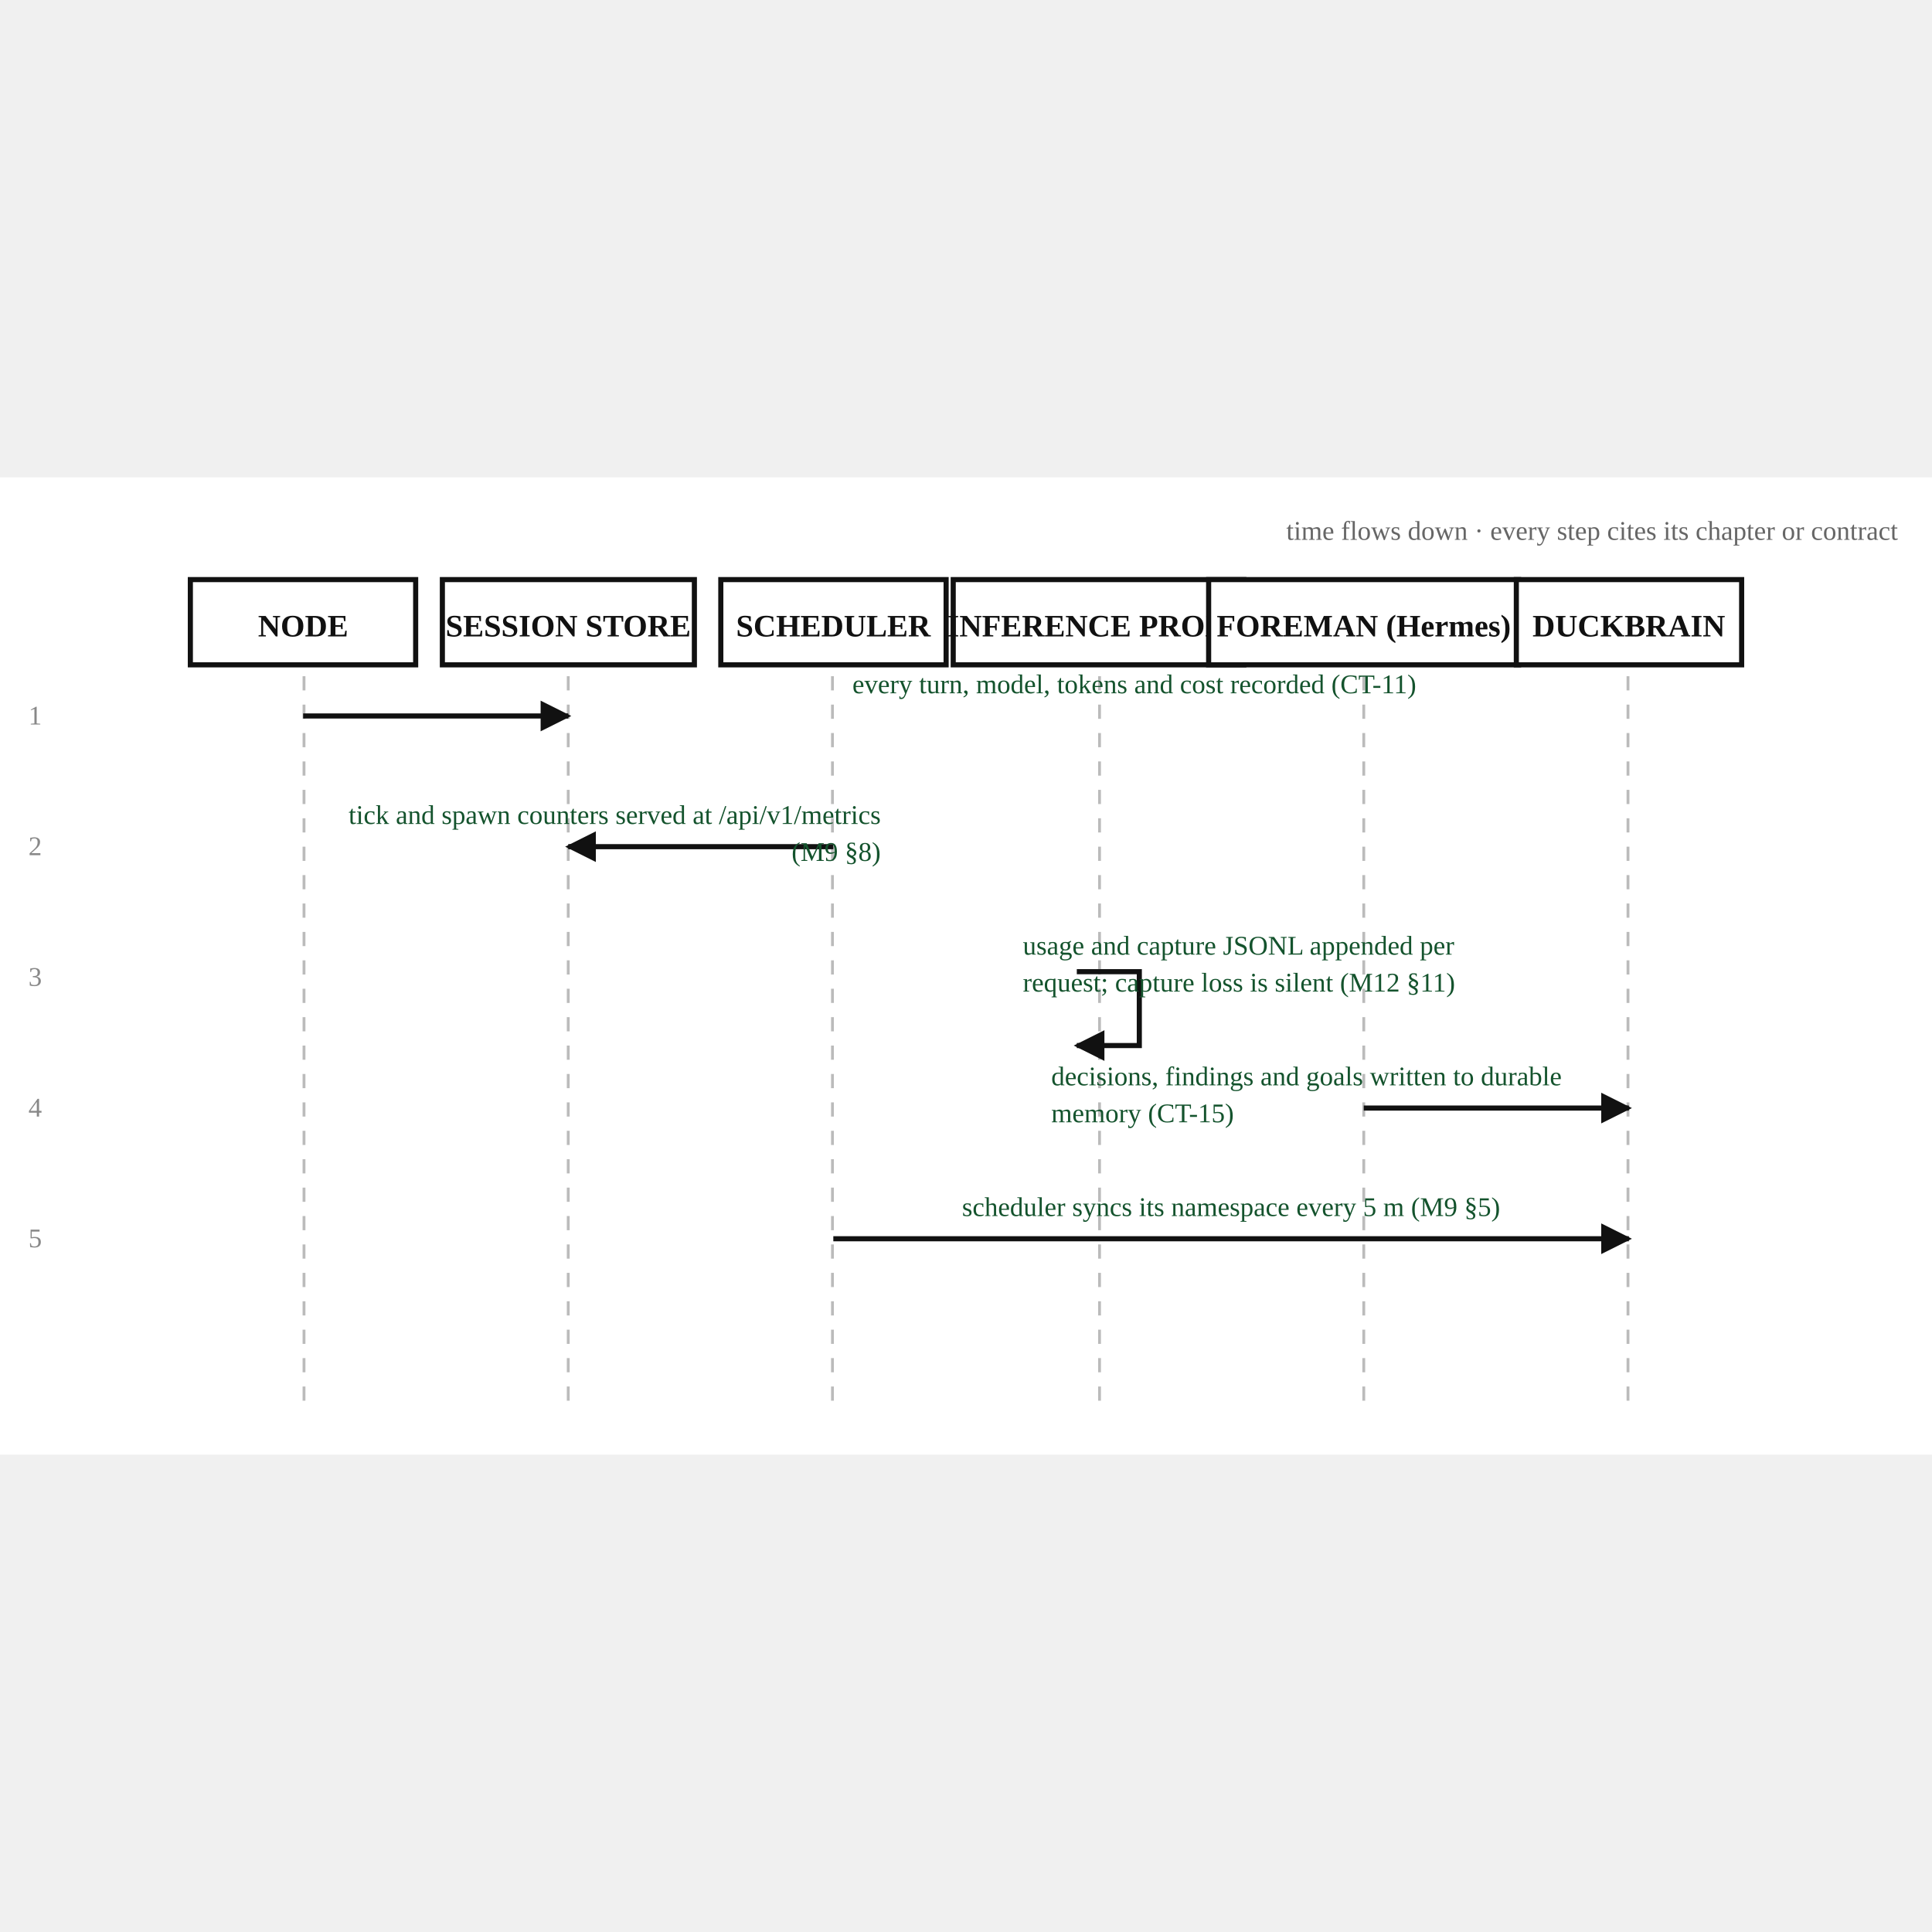
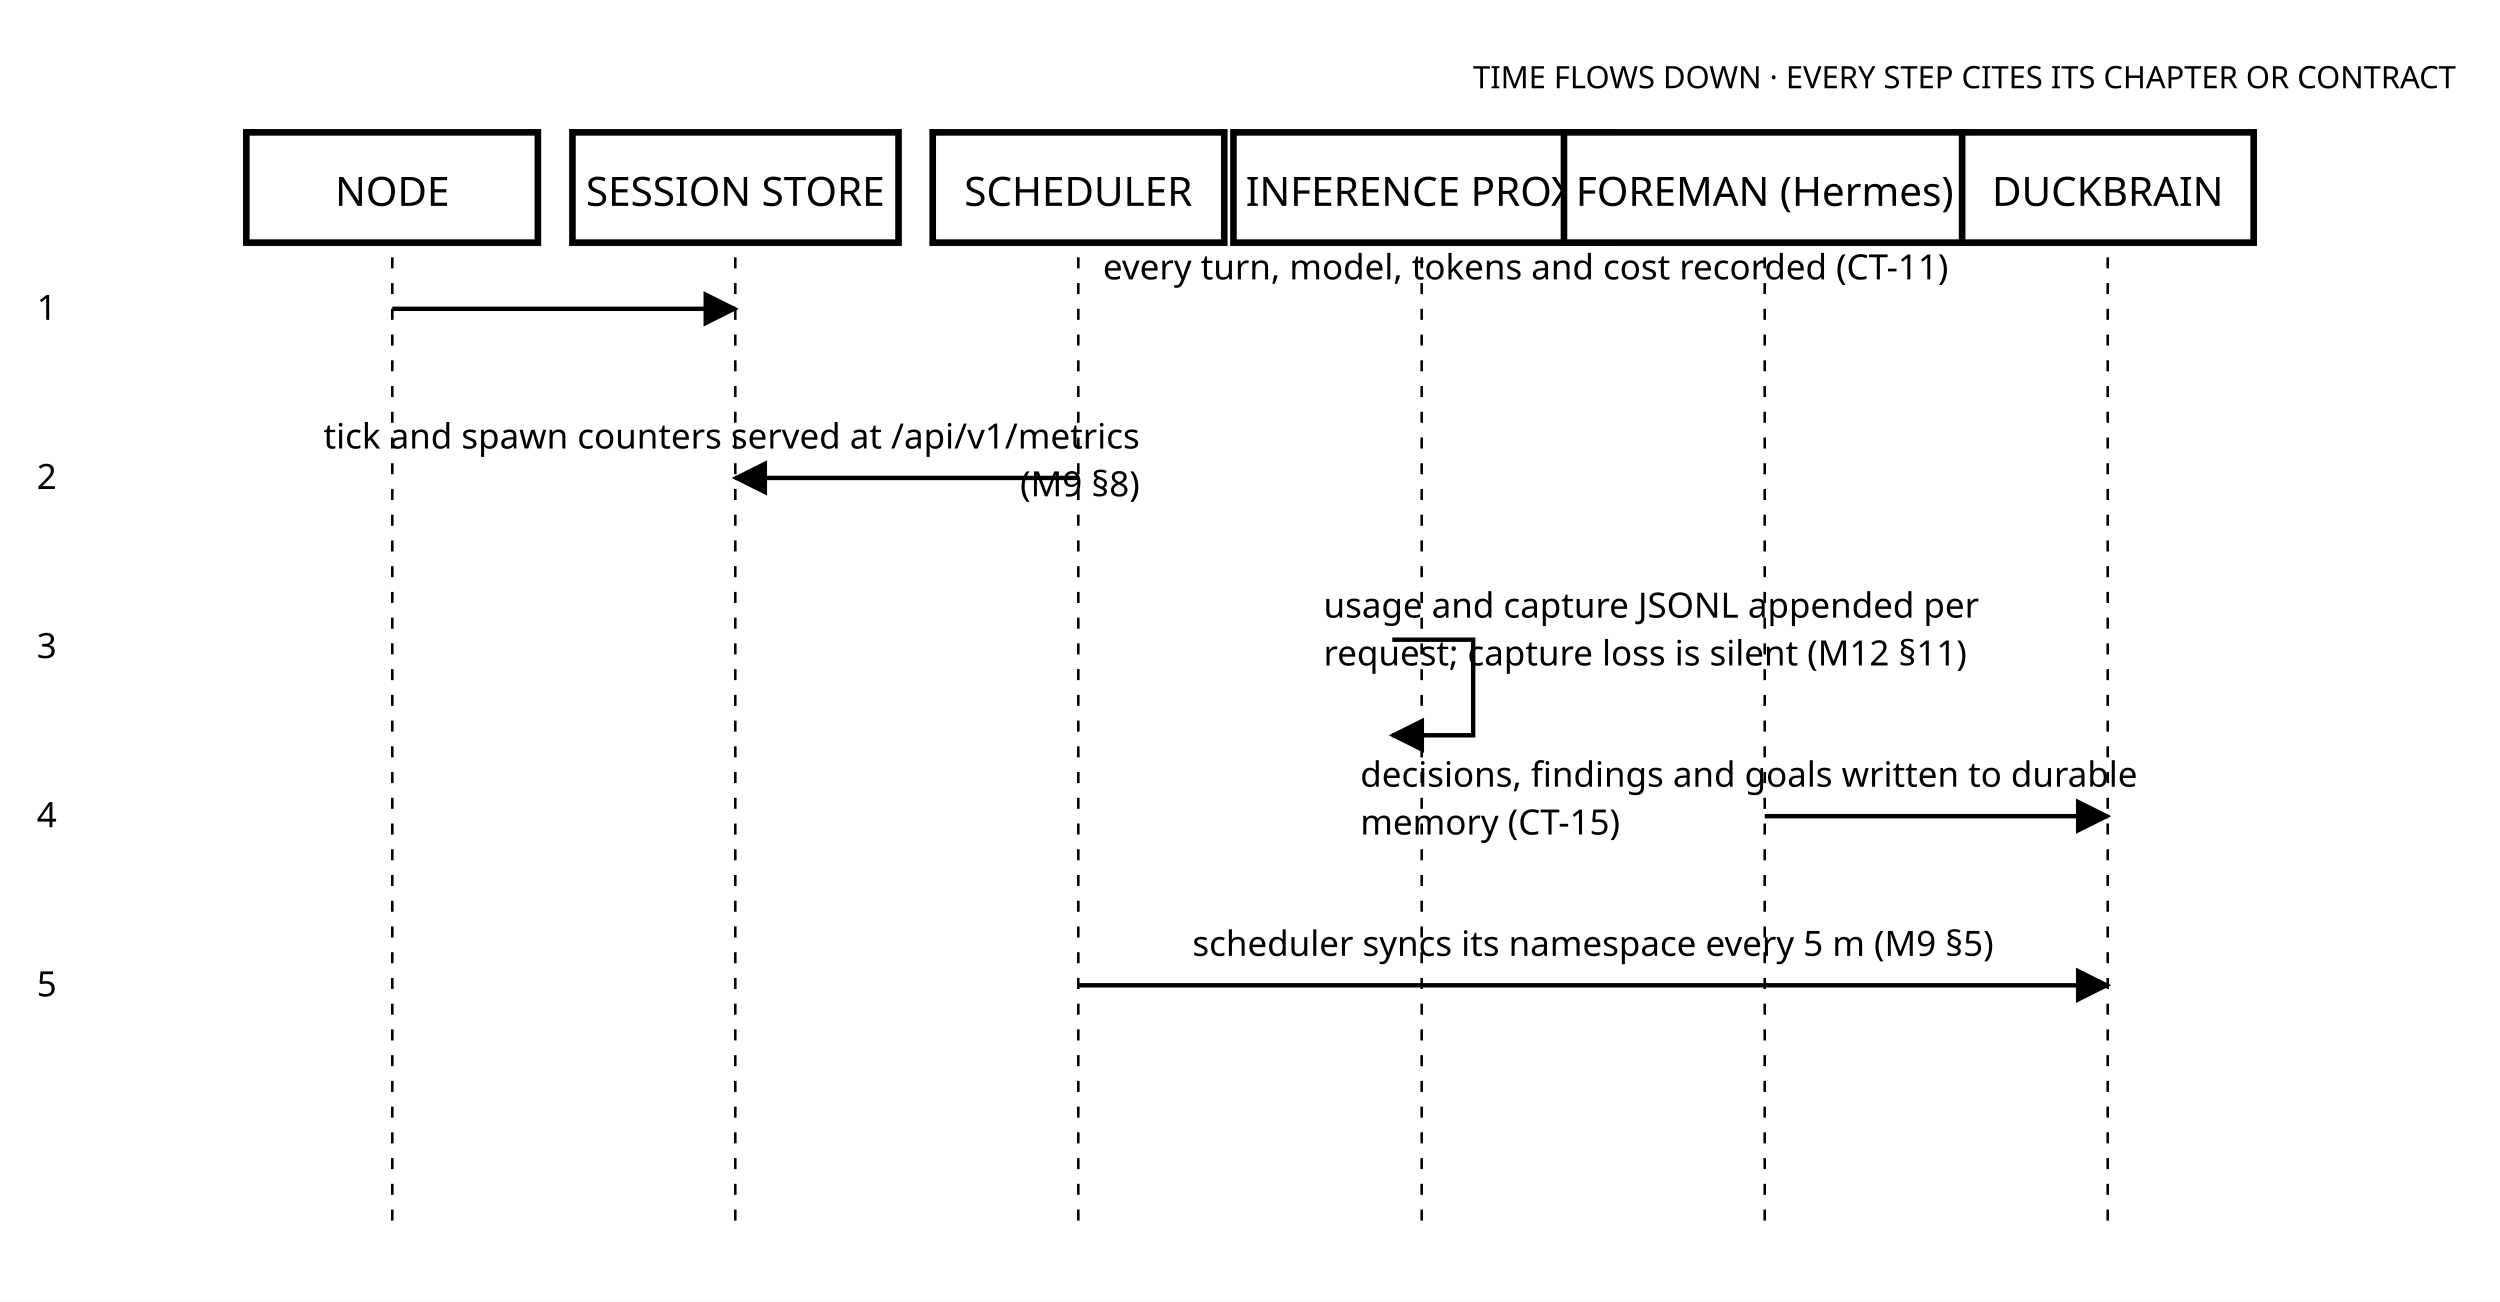
- <svg xmlns="http://www.w3.org/2000/svg" width="170.0mm" height="170.0mm" viewBox="0 0 680 344.0" preserveAspectRatio="xMidYMid meet">
-   <rect width="680" height="344.0" fill="#ffffff" />
+ <svg xmlns="http://www.w3.org/2000/svg" width="170.0mm" height="88.5mm" viewBox="0 0 680 354.0" preserveAspectRatio="xMidYMid meet">
+   <rect width="680" height="354.0" fill="#ffffff" />
  <defs>
-     <marker id="ar" viewBox="0 0 10 10" refX="9" refY="5" markerWidth="6" markerHeight="6" orient="auto">
-       <path d="M0,0 L10,5 L0,10 z" fill="#111111" />
+     <marker id="ar" viewBox="0 0 10 10" refX="9" refY="5" markerWidth="8" markerHeight="8" orient="auto">
+       <path d="M0,0 L10,5 L0,10 z" fill="#000000" />
    </marker>
  </defs>
-   <text x="668.0" y="22.0" font-size="9.50" font-weight="400" fill="#666666" text-anchor="end">time flows down · every step cites its chapter or contract</text>
-   <rect x="67.0" y="36.0" width="79.3" height="30.0" fill="#ffffff" stroke="#111111" stroke-width="1.8" />
-   <text x="106.7" y="56.0" font-size="11.00" font-weight="700" fill="#111111" text-anchor="middle">NODE</text>
-   <line x1="107" y1="70" x2="107" y2="328" stroke="#bbbbbb" stroke-width="1" stroke-dasharray="5 5" />
-   <rect x="155.7" y="36.0" width="88.7" height="30.0" fill="#ffffff" stroke="#111111" stroke-width="1.8" />
-   <text x="200.0" y="56.0" font-size="11.00" font-weight="700" fill="#111111" text-anchor="middle">SESSION STORE</text>
-   <line x1="200" y1="70" x2="200" y2="328" stroke="#bbbbbb" stroke-width="1" stroke-dasharray="5 5" />
-   <rect x="253.7" y="36.0" width="79.3" height="30.0" fill="#ffffff" stroke="#111111" stroke-width="1.8" />
-   <text x="293.3" y="56.0" font-size="11.00" font-weight="700" fill="#111111" text-anchor="middle">SCHEDULER</text>
-   <line x1="293" y1="70" x2="293" y2="328" stroke="#bbbbbb" stroke-width="1" stroke-dasharray="5 5" />
-   <rect x="335.5" y="36.0" width="102.3" height="30.0" fill="#ffffff" stroke="#111111" stroke-width="1.8" />
-   <text x="386.7" y="56.0" font-size="11.00" font-weight="700" fill="#111111" text-anchor="middle">INFERENCE PROXY</text>
-   <line x1="387" y1="70" x2="387" y2="328" stroke="#bbbbbb" stroke-width="1" stroke-dasharray="5 5" />
-   <rect x="425.4" y="36.0" width="109.1" height="30.0" fill="#ffffff" stroke="#111111" stroke-width="1.8" />
-   <text x="480.0" y="56.0" font-size="11.00" font-weight="700" fill="#111111" text-anchor="middle">FOREMAN (Hermes)</text>
-   <line x1="480" y1="70" x2="480" y2="328" stroke="#bbbbbb" stroke-width="1" stroke-dasharray="5 5" />
-   <rect x="533.7" y="36.0" width="79.3" height="30.0" fill="#ffffff" stroke="#111111" stroke-width="1.8" />
-   <text x="573.3" y="56.0" font-size="11.00" font-weight="700" fill="#111111" text-anchor="middle">DUCKBRAIN</text>
-   <line x1="573" y1="70" x2="573" y2="328" stroke="#bbbbbb" stroke-width="1" stroke-dasharray="5 5" />
-   <text x="10.0" y="87.0" font-size="9.50" font-weight="400" fill="#888888" text-anchor="start">1</text>
-   <line x1="106.7" y1="84.0" x2="200.0" y2="84.0" stroke="#111111" stroke-width="1.8" marker-end="url(#ar)" />
-   <text x="300.0" y="76.0" font-size="9.50" font-weight="400" fill="#14532d" text-anchor="start">every turn, model, tokens and cost recorded (CT-11)</text>
-   <text x="10.0" y="133.0" font-size="9.50" font-weight="400" fill="#888888" text-anchor="start">2</text>
-   <line x1="293.3" y1="130.0" x2="200.0" y2="130.0" stroke="#111111" stroke-width="1.8" marker-end="url(#ar)" />
-   <text x="310.0" y="122.0" font-size="9.50" font-weight="400" fill="#14532d" text-anchor="end">tick and spawn counters served at /api/v1/metrics</text>
-   <text x="310.0" y="135.0" font-size="9.50" font-weight="400" fill="#14532d" text-anchor="end">(M9 §8)</text>
-   <text x="10.0" y="179.0" font-size="9.50" font-weight="400" fill="#888888" text-anchor="start">3</text>
-   <path d="M379,174 h22 v26 h-22" fill="none" stroke="#111111" stroke-width="1.8" marker-end="url(#ar)" />
-   <text x="360.0" y="168.0" font-size="9.50" font-weight="400" fill="#14532d" text-anchor="start">usage and capture JSONL appended per</text>
-   <text x="360.0" y="181.0" font-size="9.50" font-weight="400" fill="#14532d" text-anchor="start">request; capture loss is silent (M12 §11)</text>
-   <text x="10.0" y="225.0" font-size="9.50" font-weight="400" fill="#888888" text-anchor="start">4</text>
-   <line x1="480.0" y1="222.0" x2="573.3" y2="222.0" stroke="#111111" stroke-width="1.8" marker-end="url(#ar)" />
-   <text x="370.0" y="214.0" font-size="9.50" font-weight="400" fill="#14532d" text-anchor="start">decisions, findings and goals written to durable</text>
-   <text x="370.0" y="227.0" font-size="9.50" font-weight="400" fill="#14532d" text-anchor="start">memory (CT-15)</text>
-   <text x="10.0" y="271.0" font-size="9.50" font-weight="400" fill="#888888" text-anchor="start">5</text>
-   <line x1="293.3" y1="268.0" x2="573.3" y2="268.0" stroke="#111111" stroke-width="1.8" marker-end="url(#ar)" />
-   <text x="433.3" y="260.0" font-size="9.50" font-weight="400" fill="#14532d" text-anchor="middle">scheduler syncs its namespace every 5 m (M9 §5)</text>
+   <g font-family="Routed Gothic Narrow, Routed Gothic, sans-serif">
+     <text x="668.0" y="24.0" font-size="8.40" fill="#000000" text-anchor="end">TIME FLOWS DOWN · EVERY STEP CITES ITS CHAPTER OR CONTRACT</text>
+     <rect x="67.0" y="36.0" width="79.3" height="30.0" fill="#ffffff" stroke="#000000" stroke-width="1.8" />
+     <text x="106.7" y="56.0" font-size="11.00" fill="#000000" text-anchor="middle">NODE</text>
+     <polyline points="106.7,70.0 106.7,334.0" fill="none" stroke="#000000" stroke-width="0.7" stroke-dasharray="3 4" />
+     <rect x="155.7" y="36.0" width="88.7" height="30.0" fill="#ffffff" stroke="#000000" stroke-width="1.8" />
+     <text x="200.0" y="56.0" font-size="11.00" fill="#000000" text-anchor="middle">SESSION STORE</text>
+     <polyline points="200.0,70.0 200.0,334.0" fill="none" stroke="#000000" stroke-width="0.7" stroke-dasharray="3 4" />
+     <rect x="253.7" y="36.0" width="79.3" height="30.0" fill="#ffffff" stroke="#000000" stroke-width="1.8" />
+     <text x="293.3" y="56.0" font-size="11.00" fill="#000000" text-anchor="middle">SCHEDULER</text>
+     <polyline points="293.3,70.0 293.3,334.0" fill="none" stroke="#000000" stroke-width="0.7" stroke-dasharray="3 4" />
+     <rect x="335.5" y="36.0" width="102.3" height="30.0" fill="#ffffff" stroke="#000000" stroke-width="1.8" />
+     <text x="386.7" y="56.0" font-size="11.00" fill="#000000" text-anchor="middle">INFERENCE PROXY</text>
+     <polyline points="386.7,70.0 386.7,334.0" fill="none" stroke="#000000" stroke-width="0.7" stroke-dasharray="3 4" />
+     <rect x="425.4" y="36.0" width="109.1" height="30.0" fill="#ffffff" stroke="#000000" stroke-width="1.8" />
+     <text x="480.0" y="56.0" font-size="11.00" fill="#000000" text-anchor="middle">FOREMAN (Hermes)</text>
+     <polyline points="480.0,70.0 480.0,334.0" fill="none" stroke="#000000" stroke-width="0.7" stroke-dasharray="3 4" />
+     <rect x="533.7" y="36.0" width="79.3" height="30.0" fill="#ffffff" stroke="#000000" stroke-width="1.8" />
+     <text x="573.3" y="56.0" font-size="11.00" fill="#000000" text-anchor="middle">DUCKBRAIN</text>
+     <polyline points="573.3,70.0 573.3,334.0" fill="none" stroke="#000000" stroke-width="0.7" stroke-dasharray="3 4" />
+     <text x="10.0" y="87.0" font-size="9.50" fill="#000000" text-anchor="start">1</text>
+     <polyline points="106.7,84.0 200.0,84.0" fill="none" stroke="#000000" stroke-width="1.2" marker-end="url(#ar)" />
+     <text x="300.0" y="76.0" font-size="9.50" fill="#000000" text-anchor="start">every turn, model, tokens and cost recorded (CT-11)</text>
+     <text x="10.0" y="133.0" font-size="9.50" fill="#000000" text-anchor="start">2</text>
+     <polyline points="293.3,130.0 200.0,130.0" fill="none" stroke="#000000" stroke-width="1.2" marker-end="url(#ar)" />
+     <text x="310.0" y="122.0" font-size="9.50" fill="#000000" text-anchor="end">tick and spawn counters served at /api/v1/metrics</text>
+     <text x="310.0" y="135.0" font-size="9.50" fill="#000000" text-anchor="end">(M9 §8)</text>
+     <text x="10.0" y="179.0" font-size="9.50" fill="#000000" text-anchor="start">3</text>
+     <polyline points="378.7,174.0 400.7,174.0 400.7,200.0 378.7,200.0" fill="none" stroke="#000000" stroke-width="1.2" marker-end="url(#ar)" />
+     <text x="360.0" y="168.0" font-size="9.50" fill="#000000" text-anchor="start">usage and capture JSONL appended per</text>
+     <text x="360.0" y="181.0" font-size="9.50" fill="#000000" text-anchor="start">request; capture loss is silent (M12 §11)</text>
+     <text x="10.0" y="225.0" font-size="9.50" fill="#000000" text-anchor="start">4</text>
+     <polyline points="480.0,222.0 573.3,222.0" fill="none" stroke="#000000" stroke-width="1.2" marker-end="url(#ar)" />
+     <text x="370.0" y="214.0" font-size="9.50" fill="#000000" text-anchor="start">decisions, findings and goals written to durable</text>
+     <text x="370.0" y="227.0" font-size="9.50" fill="#000000" text-anchor="start">memory (CT-15)</text>
+     <text x="10.0" y="271.0" font-size="9.50" fill="#000000" text-anchor="start">5</text>
+     <polyline points="293.3,268.0 573.3,268.0" fill="none" stroke="#000000" stroke-width="1.2" marker-end="url(#ar)" />
+     <text x="433.3" y="260.0" font-size="9.50" fill="#000000" text-anchor="middle">scheduler syncs its namespace every 5 m (M9 §5)</text>
+   </g>
</svg>
